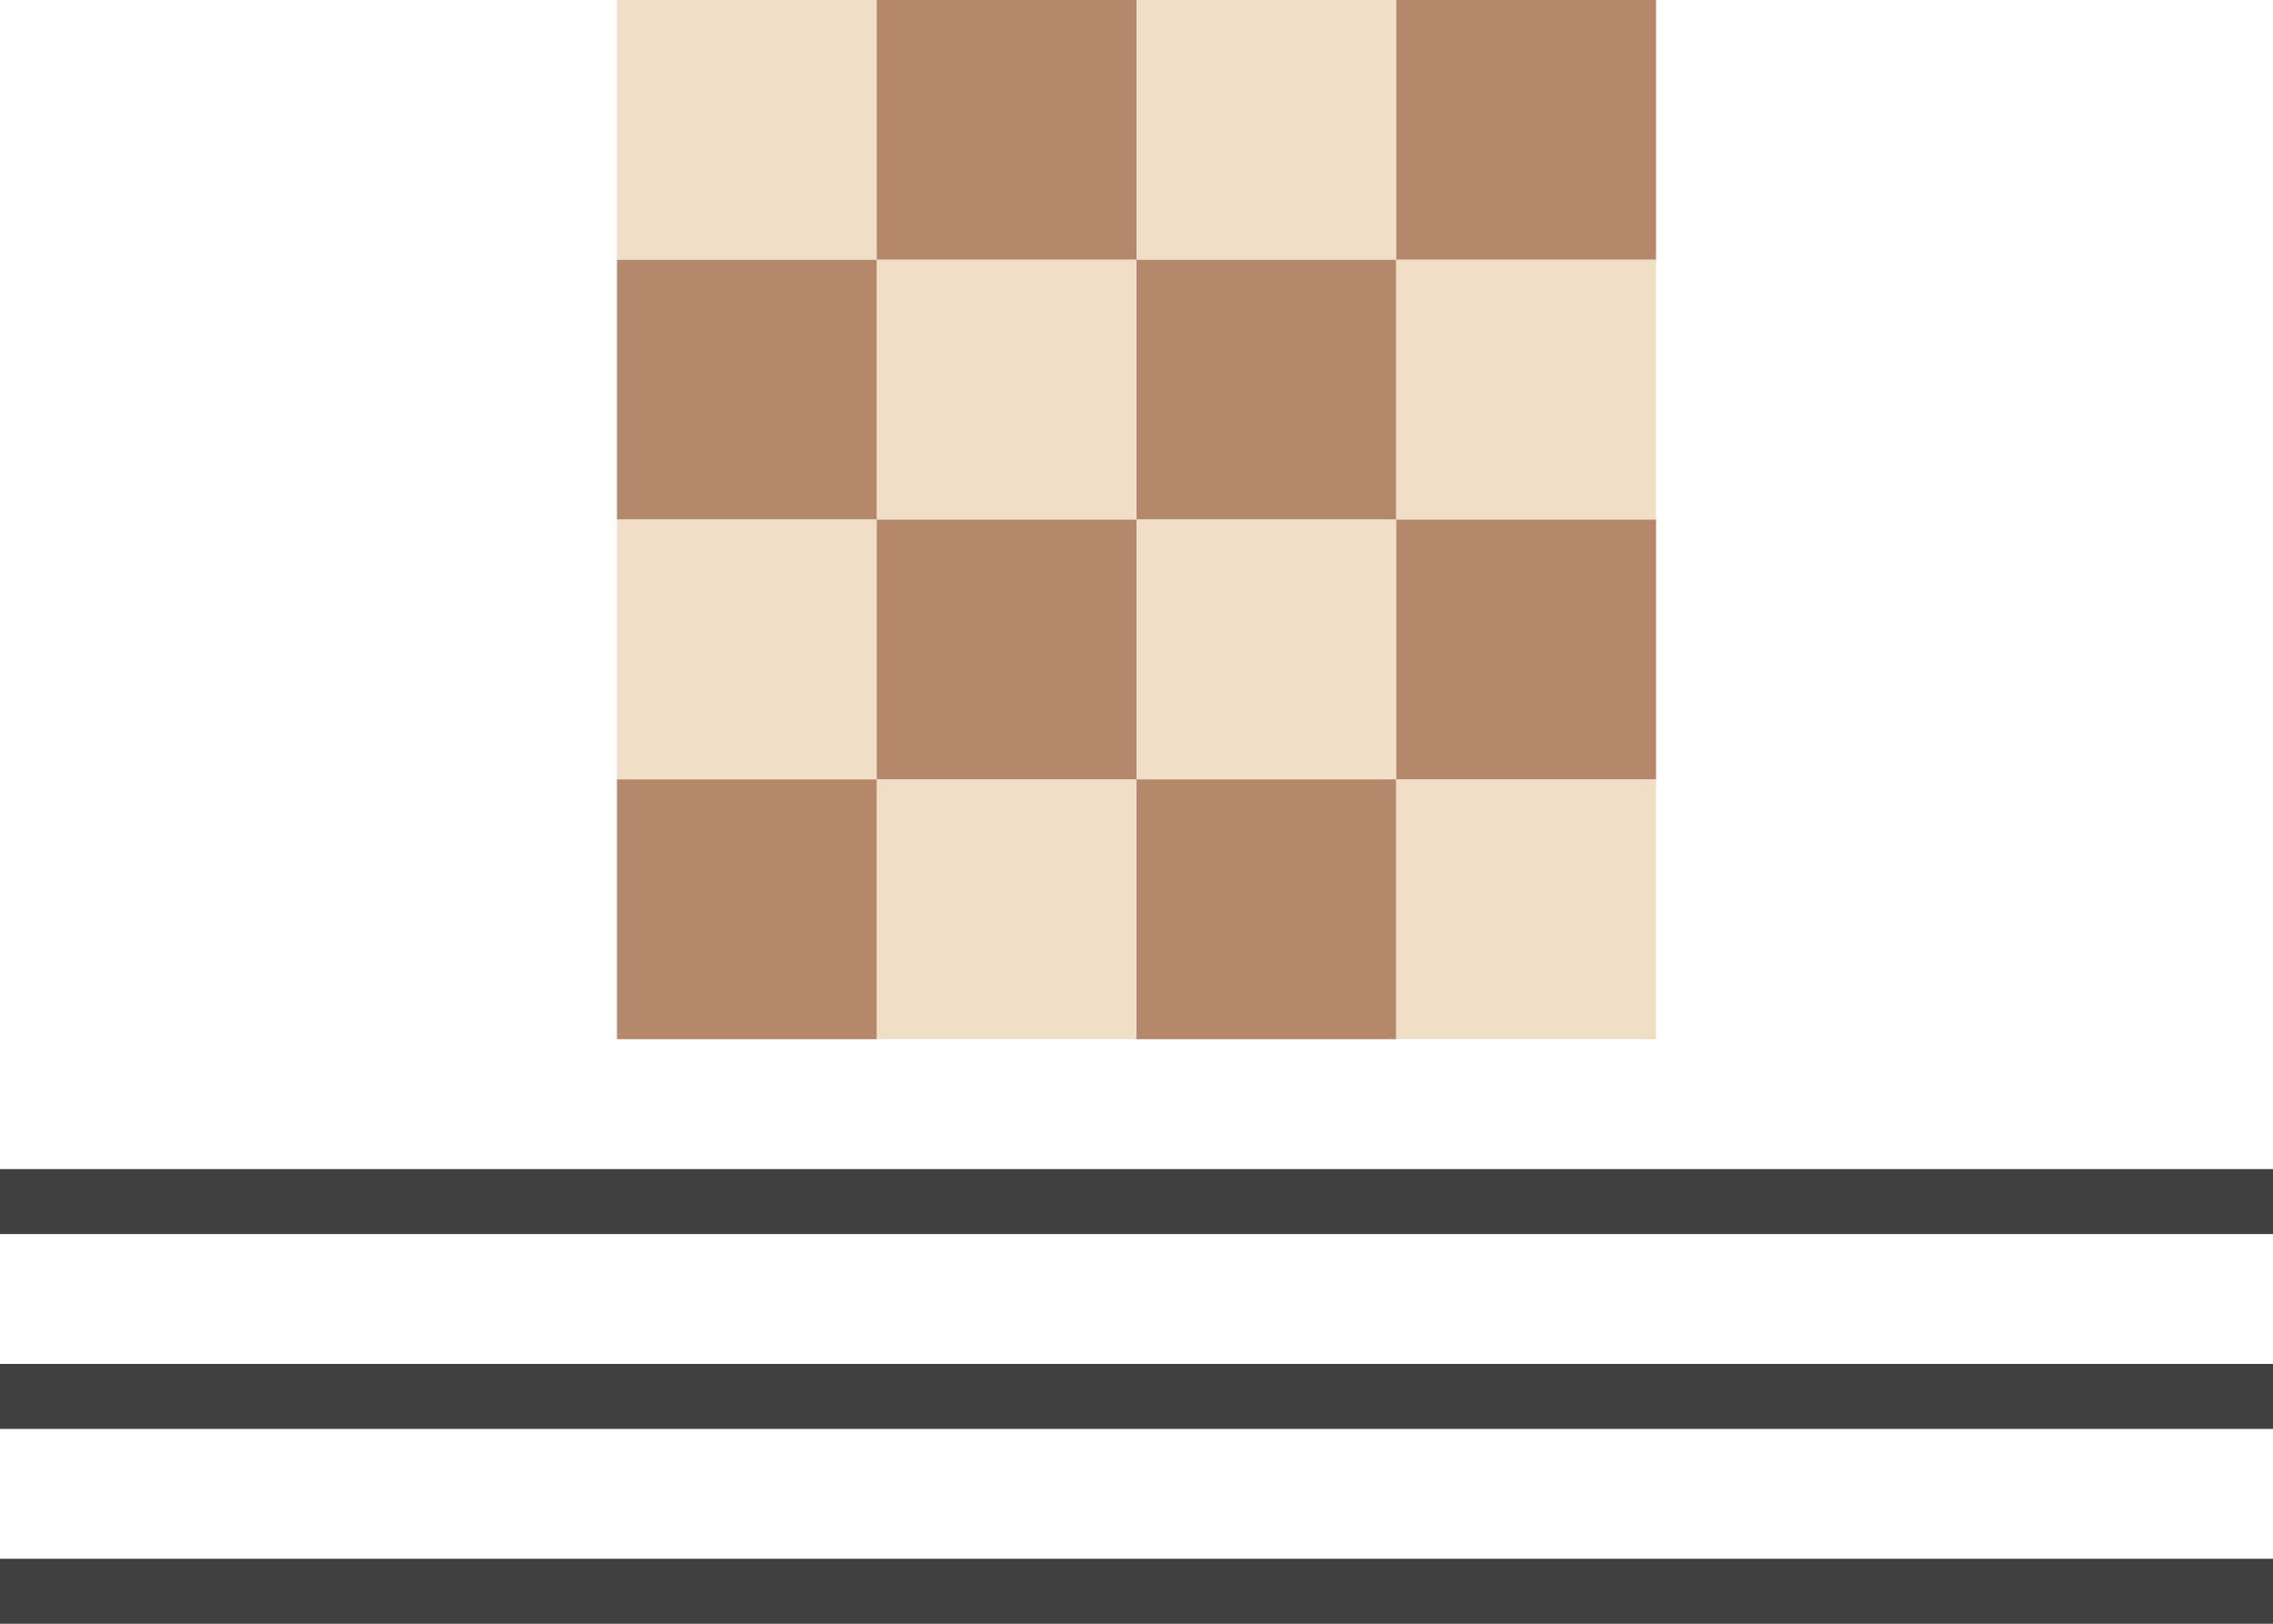
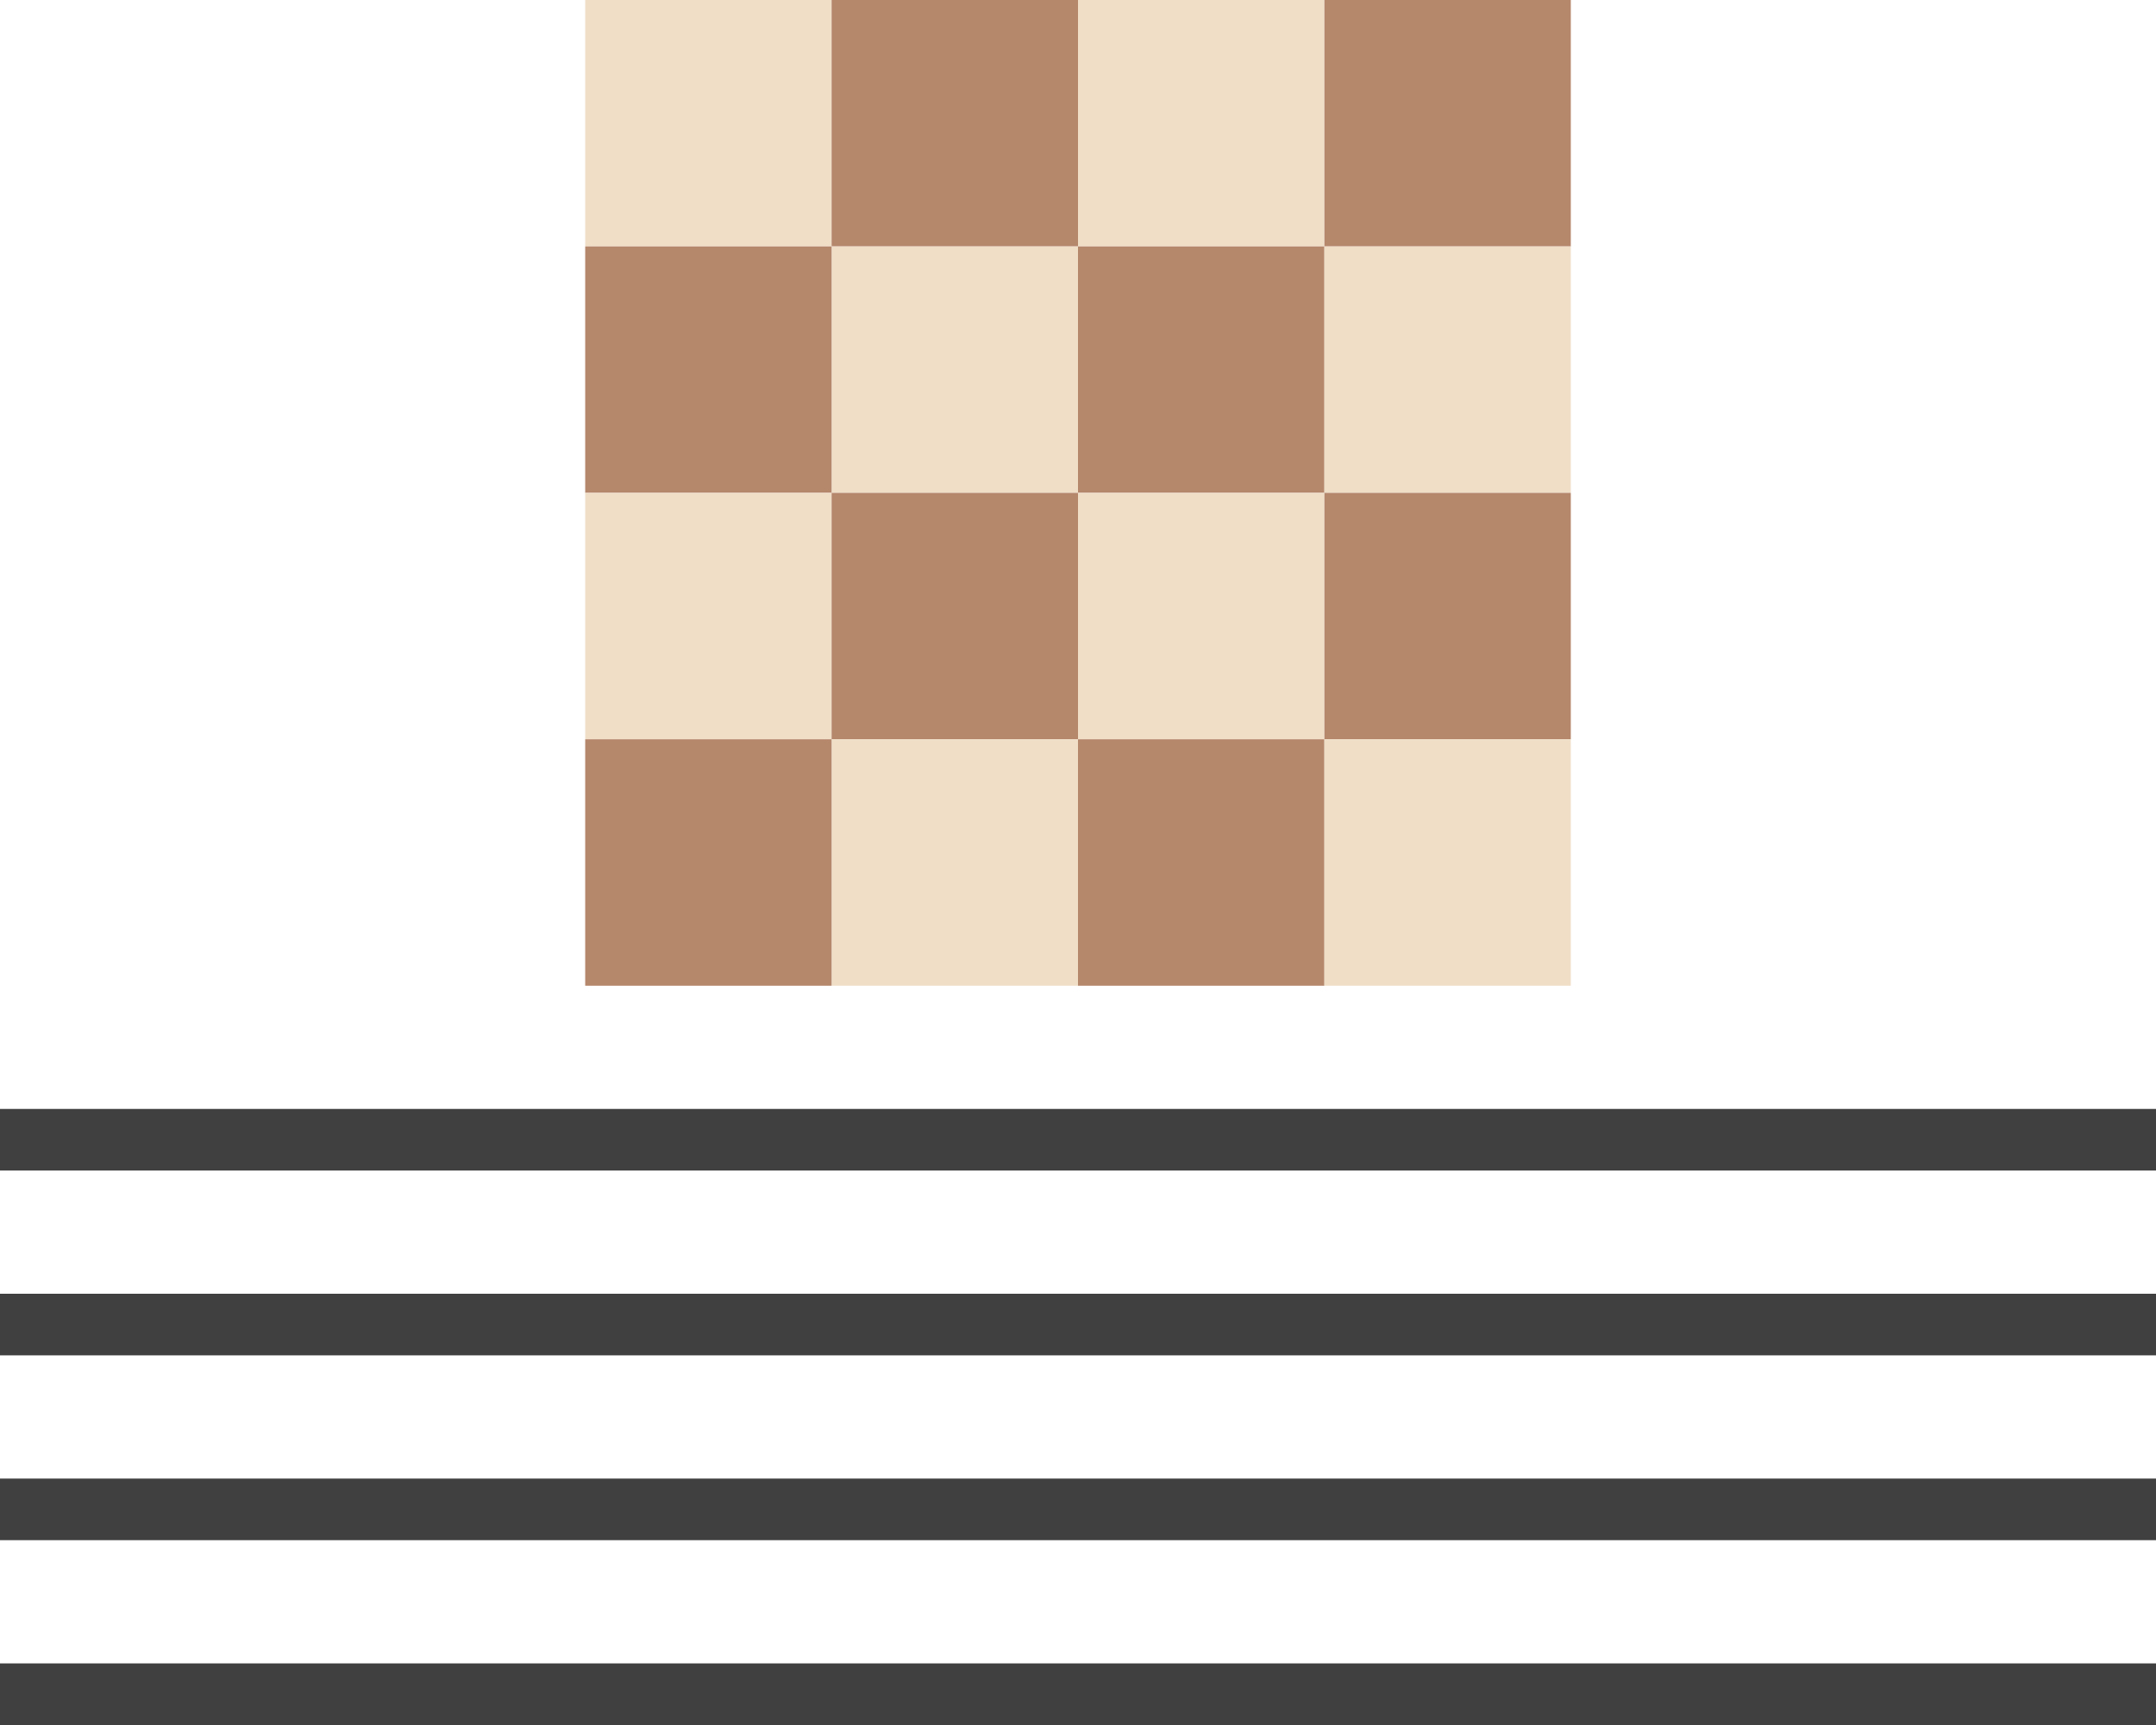
- <svg xmlns="http://www.w3.org/2000/svg" width="140" height="100" id="svg2" version="1.1">
+ <svg xmlns="http://www.w3.org/2000/svg" width="140" height="112" id="svg2" version="1.1">
  <defs id="defs4" />
-   <g id="layer1" transform="translate(0,-952.3622)">
-     <g id="g4080" transform="translate(38,0)">
+   <g id="layer1" transform="translate(0,-940.3622)">
+     <g id="g4080" transform="translate(38,-12)">
      <rect y="952.362" x="0" height="16" width="16" id="rect2985" style="fill:#f0dec7;fill-opacity:1;stroke:none" />
      <rect y="952.362" x="16" height="16" width="16" id="rect3755" style="fill:#b5876b;fill-opacity:1;stroke:none" />
      <rect y="952.362" x="32" height="16" width="16" id="rect2985-5" style="fill:#f0dec7;fill-opacity:1;stroke:none" />
      <rect y="952.362" x="48" height="16" width="16" id="rect3755-2" style="fill:#b5876b;fill-opacity:1;stroke:none" />
      <rect y="968.362" x="16" height="16" width="16" id="rect2985-0" style="fill:#f0dec7;fill-opacity:1;stroke:none" />
      <rect y="968.362" x="32" height="16" width="16" id="rect3755-23" style="fill:#b5876b;fill-opacity:1;stroke:none" />
      <rect y="968.362" x="48" height="16" width="16" id="rect2985-5-7" style="fill:#f0dec7;fill-opacity:1;stroke:none" />
      <rect y="968.362" x="0" height="16" width="16" id="rect3755-2-3" style="fill:#b5876b;fill-opacity:1;stroke:none" />
      <rect y="984.362" x="0" height="16" width="16" id="rect2985-59" style="fill:#f0dec7;fill-opacity:1;stroke:none" />
      <rect y="984.362" x="16" height="16" width="16" id="rect3755-1" style="fill:#b5876b;fill-opacity:1;stroke:none" />
      <rect y="984.362" x="32" height="16" width="16" id="rect2985-5-2" style="fill:#f0dec7;fill-opacity:1;stroke:none" />
      <rect y="984.362" x="48" height="16" width="16" id="rect3755-2-0" style="fill:#b5876b;fill-opacity:1;stroke:none" />
      <rect y="1000.362" x="16" height="16" width="16" id="rect2985-0-7" style="fill:#f0dec7;fill-opacity:1;stroke:none" />
      <rect y="1000.362" x="32" height="16" width="16" id="rect3755-23-1" style="fill:#b5876b;fill-opacity:1;stroke:none" />
      <rect y="1000.362" x="48" height="16" width="16" id="rect2985-5-7-2" style="fill:#f0dec7;fill-opacity:1;stroke:none" />
      <rect y="1000.362" x="0" height="16" width="16" id="rect3755-2-3-1" style="fill:#b5876b;fill-opacity:1;stroke:none" />
    </g>
-     <rect style="fill:#404040;fill-opacity:1;stroke:none" id="rect3859-3-7-4-2-6" width="140" height="4" x="0" y="1024.362" />
-     <rect style="fill:#404040;fill-opacity:1;stroke:none" id="rect3859-3-7-4-2-6-8" width="140" height="4" x="0" y="1036.362" />
-     <rect style="fill:#404040;fill-opacity:1;stroke:none" id="rect3859-3-7-4-2-6-8-0" width="140" height="4" x="0" y="1048.362" />
+     <rect style="fill:#404040;fill-opacity:1;stroke:none" id="rect3859-3-7-4-2-6" width="140" height="4" x="0" y="1012.362" />
+     <rect style="fill:#404040;fill-opacity:1;stroke:none" id="rect3859-3-7-4-2-6-8" width="140" height="4" x="0" y="1024.362" />
+     <rect style="fill:#404040;fill-opacity:1;stroke:none" id="rect3859-3-7-4-2-6-8-0" width="140" height="4" x="0" y="1036.362" />
+     <rect style="fill:#404040;fill-opacity:1;stroke:none" id="rect3859-3-7-4-2-6-8-0-0" width="140" height="4" x="0" y="1048.362" />
  </g>
</svg>
